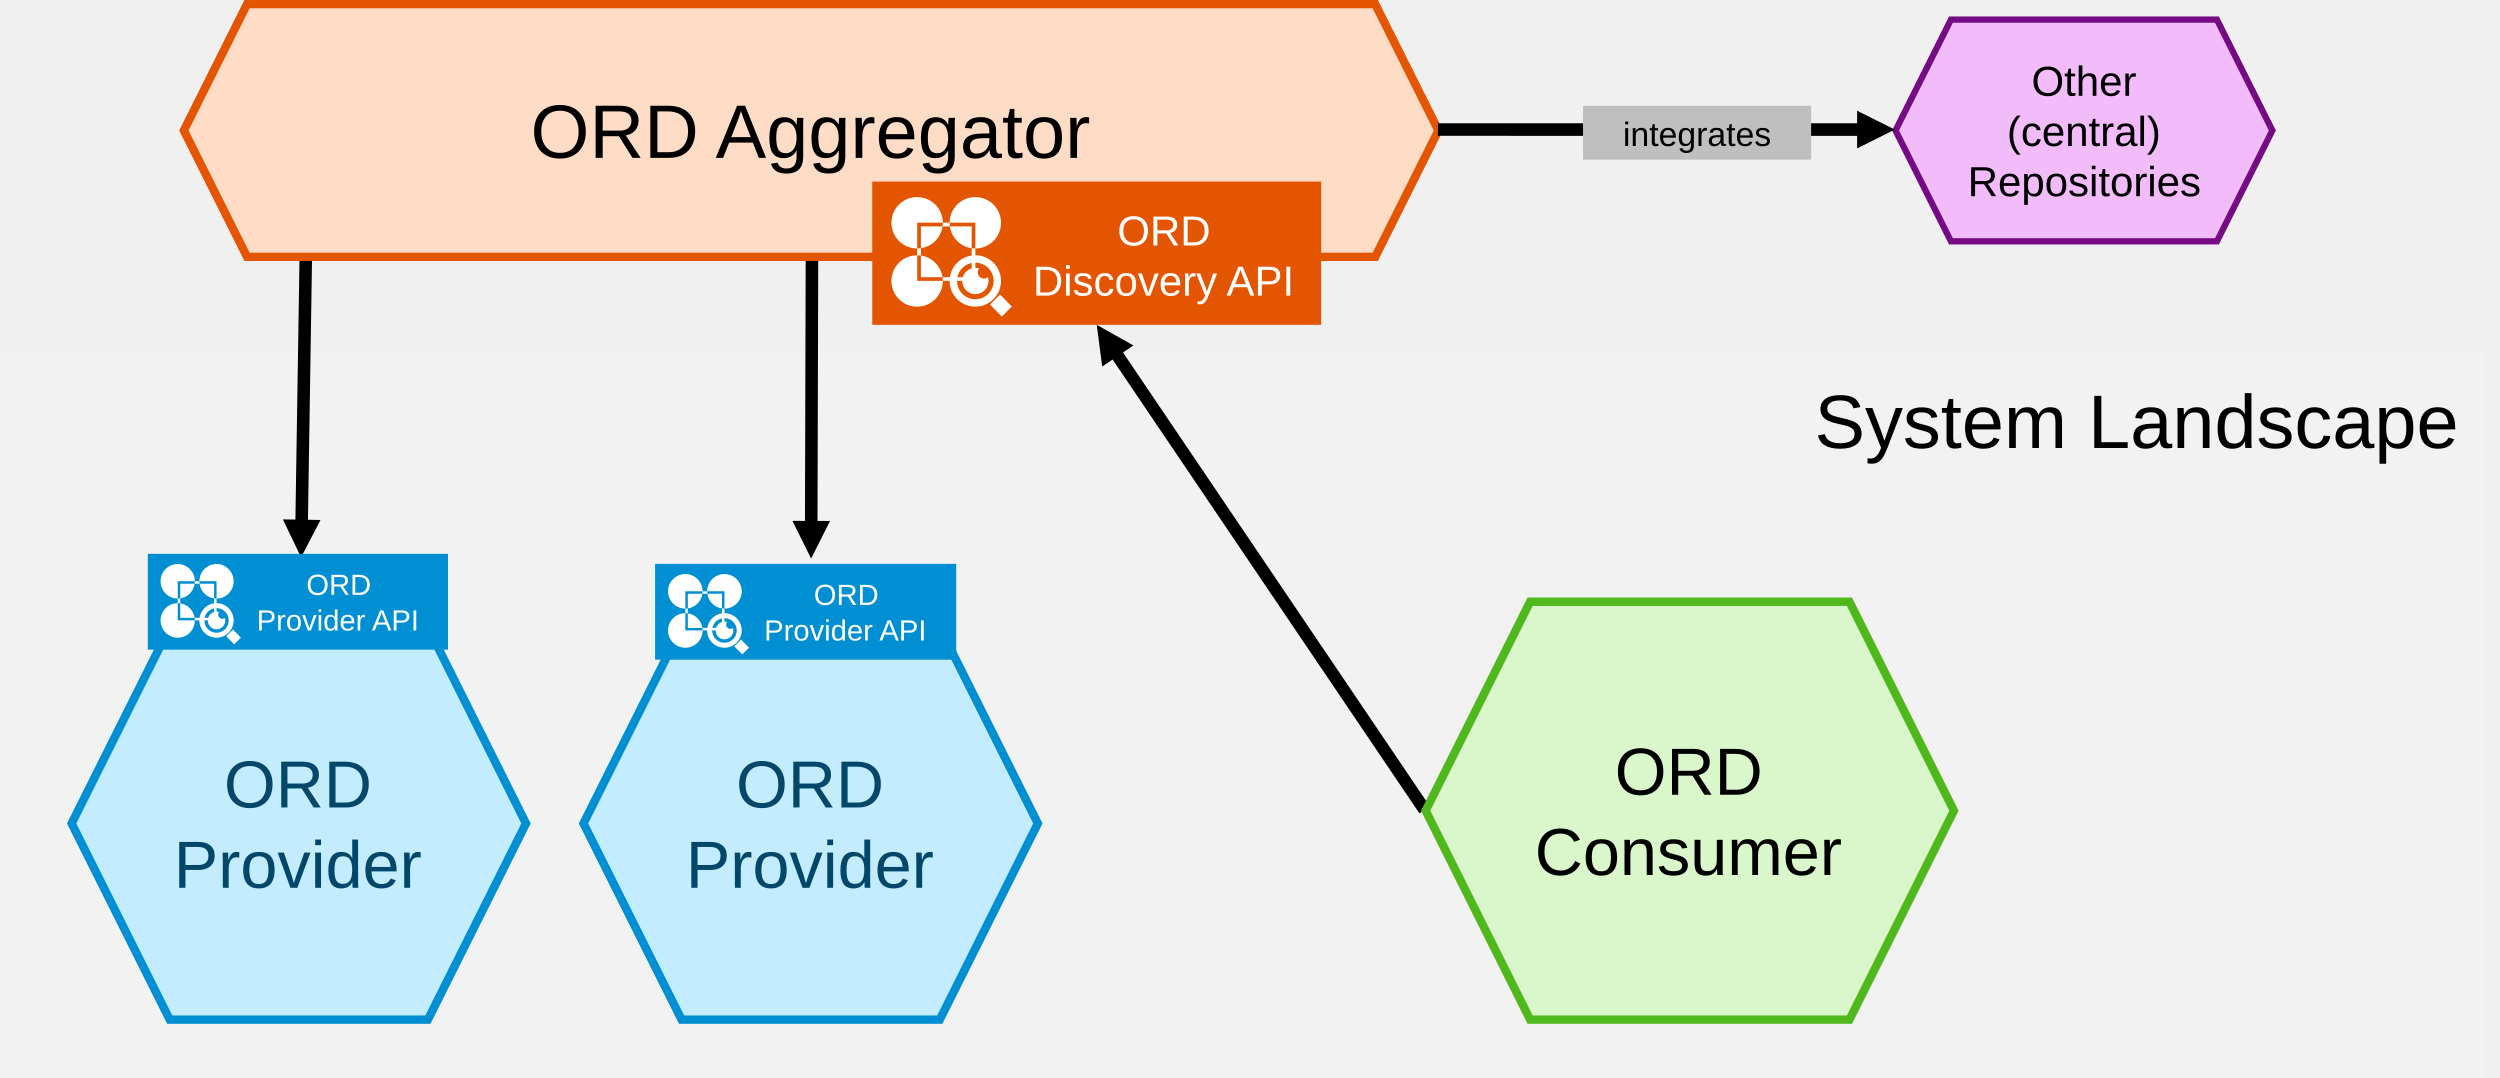
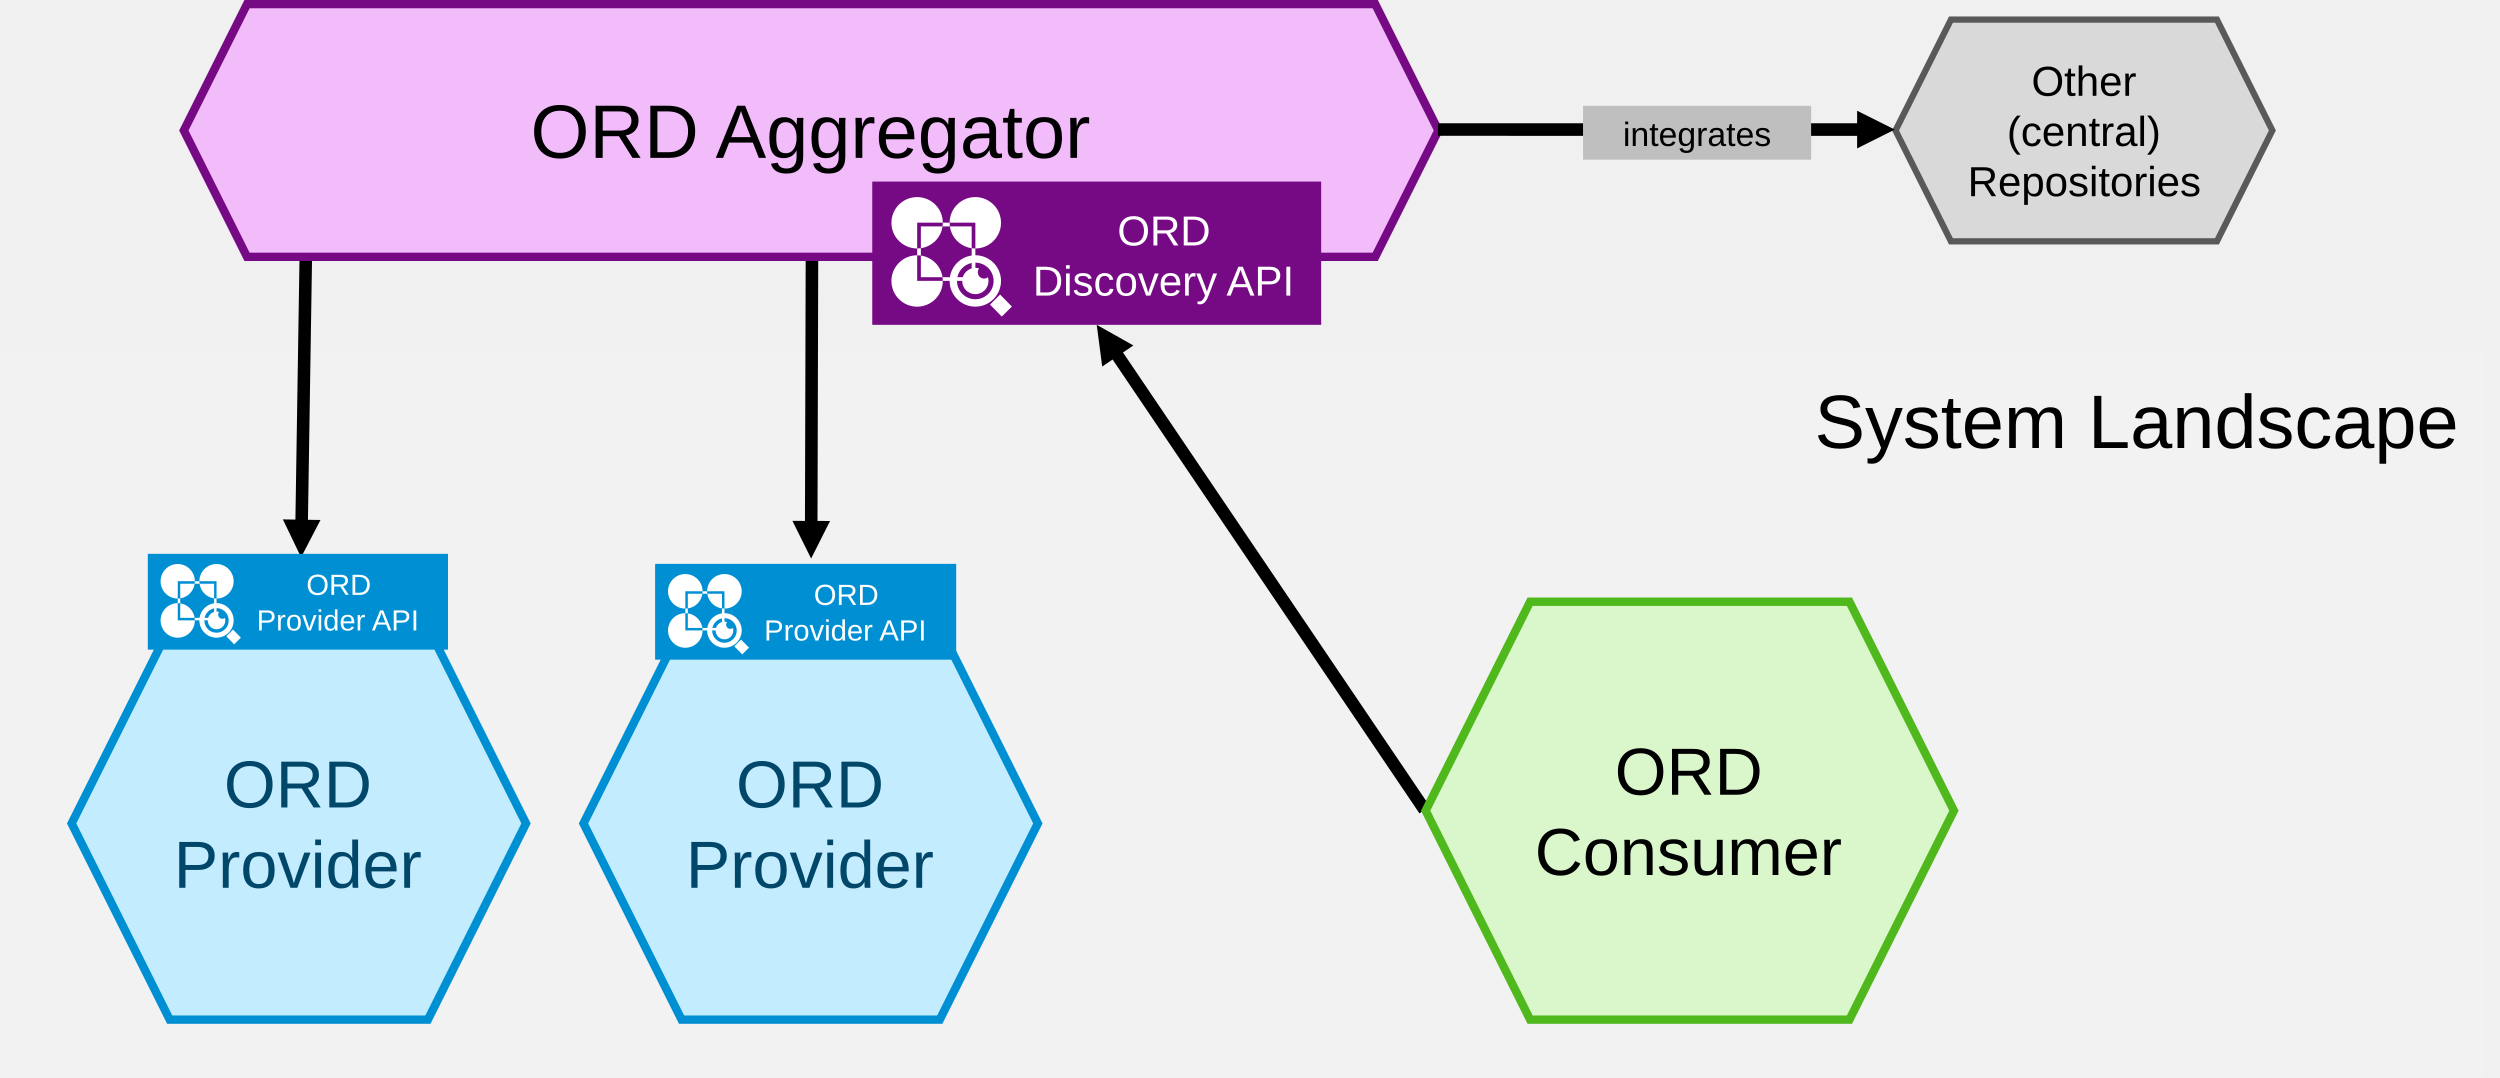
<svg xmlns="http://www.w3.org/2000/svg" width="2740" height="1181" xml:space="preserve" overflow="hidden">
  <g transform="translate(-839 -1020)">
    <rect x="839" y="1405" width="2723" height="796" fill="#F2F2F2" />
    <text font-family="Arial,Arial_MSFontService,sans-serif" font-weight="400" font-size="83" transform="matrix(1 0 0 1 2827.74 1511)">System Landscape</text>
    <path d="M6.875-0.019 8.105 444.794-5.645 444.832-6.875 0.019ZM21.836 437.881 1.325 479.188-19.414 437.995Z" transform="matrix(-1 0 0 1 1729.32 1153)" />
    <path d="M6.874-0.108 12.279 345.336-1.469 345.551-6.874 0.108ZM25.92 338.247 5.943 379.815-15.325 338.892Z" transform="matrix(-1 0 0 1 1174.94 1251)" />
    <path d="M1478.5 1922.5 1586 1707.5 1869 1707.5 1976.5 1922.5 1869 2137.5 1586 2137.5Z" stroke="#008FD3" stroke-width="9.167" stroke-miterlimit="8" fill="#C3ECFF" fill-rule="evenodd" />
    <text fill="#004769" font-family="Arial,Arial_MSFontService,sans-serif" font-weight="400" font-size="73" transform="matrix(1 0 0 1 1645.7 1905)">ORD </text>
    <text fill="#004769" font-family="Arial,Arial_MSFontService,sans-serif" font-weight="400" font-size="73" transform="matrix(1 0 0 1 1590.7 1993)">Provider</text>
    <path d="M2394.7 1911.46 2054.56 1408.33 2065.95 1400.63 2406.09 1903.76ZM2047.02 1421.72 2041 1376 2081.19 1398.62Z" />
    <path d="M917.5 1922.5 1025 1707.5 1308 1707.5 1415.5 1922.5 1308 2137.5 1025 2137.5Z" stroke="#008FD3" stroke-width="9.167" stroke-miterlimit="8" fill="#C3ECFF" fill-rule="evenodd" />
    <text fill="#004769" font-family="Arial,Arial_MSFontService,sans-serif" font-weight="400" font-size="73" transform="matrix(1 0 0 1 1084.45 1905)">ORD </text>
    <text fill="#004769" font-family="Arial,Arial_MSFontService,sans-serif" font-weight="400" font-size="73" transform="matrix(1 0 0 1 1029.45 1993)">Provider</text>
    <path d="M2401.5 1908.5 2516 1679.5 2866 1679.5 2980.5 1908.5 2866 2137.5 2516 2137.5Z" stroke="#4FB81C" stroke-width="9.167" stroke-miterlimit="8" fill="#DAF7CB" fill-rule="evenodd" />
    <text font-family="Arial,Arial_MSFontService,sans-serif" font-weight="400" font-size="73" transform="matrix(1 0 0 1 2608.75 1891)">ORD</text>
    <text font-family="Arial,Arial_MSFontService,sans-serif" font-weight="400" font-size="73" transform="matrix(1 0 0 1 2521.09 1979)">Consumer</text>
-     <path d="M1040.5 1163 1109.75 1024.5 2346.25 1024.5 2415.5 1163 2346.25 1301.5 1109.75 1301.5Z" stroke="#E35500" stroke-width="9.167" stroke-miterlimit="8" fill="#FFDCC6" fill-rule="evenodd" />
+     <path d="M1040.5 1163 1109.75 1024.5 2346.25 1024.5 2415.5 1163 2346.25 1301.5 1109.75 1301.5Z" stroke="#760A85" stroke-width="9.167" stroke-miterlimit="8" fill="#F2BBFA" fill-rule="evenodd" />
    <text font-family="Arial,Arial_MSFontService,sans-serif" font-weight="400" font-size="83" transform="matrix(1 0 0 1 1420.45 1193)">ORD Aggregator</text>
-     <path d="M2916.5 1163 2977.25 1041.5 3268.75 1041.5 3329.5 1163 3268.75 1284.5 2977.25 1284.5Z" stroke="#760A85" stroke-width="6.875" stroke-miterlimit="8" fill="#F2BBFA" fill-rule="evenodd" />
+     <path d="M2916.5 1163 2977.25 1041.5 3268.75 1041.5 3329.5 1163 3268.75 1284.5 2977.25 1284.5Z" stroke="#595959" stroke-width="6.875" stroke-miterlimit="8" fill="#D9D9D9" fill-rule="evenodd" />
    <text font-family="Arial,Arial_MSFontService,sans-serif" font-weight="400" font-size="46" transform="matrix(1 0 0 1 3065.5 1125)">Other</text>
    <text font-family="Arial,Arial_MSFontService,sans-serif" font-weight="400" font-size="46" transform="matrix(1 0 0 1 3038.57 1180)">(central) </text>
    <text font-family="Arial,Arial_MSFontService,sans-serif" font-weight="400" font-size="46" transform="matrix(1 0 0 1 2995.6 1235)">Repositories</text>
    <path d="M2415 1155.12 2881.27 1155.13 2881.27 1168.88 2415 1168.87ZM2874.4 1141.38 2915.65 1162 2874.4 1182.63Z" />
    <rect x="2574" y="1136" width="250" height="59" fill="#BFBFBF" />
    <text font-family="Arial,Arial_MSFontService,sans-serif" font-weight="400" font-size="37" transform="matrix(1 0 0 1 2617.74 1180)">integrates</text>
    <rect x="1001" y="1627" width="329" height="105" fill="#008FD3" />
    <g>
      <g>
        <g>
          <path d="M55.367 37.403C55.487 36.544 55.55 35.667 55.55 34.775 55.55 34.751 55.55 34.726 55.549 34.702L60.524 34.702C60.524 34.726 60.524 34.751 60.524 34.775 60.524 35.667 60.586 36.544 60.706 37.403L55.367 37.403ZM39.515 53.351 39.515 37.403 55.367 37.403C54.214 45.632 47.728 52.15 39.515 53.351ZM39.515 58.723 39.515 53.351C38.633 53.48 37.731 53.548 36.814 53.55L36.814 37.403 36.814 34.702 39.515 34.702 55.549 34.702C55.51 24.366 47.12 16 36.775 16 26.406 16 18 24.406 18 34.775 18 45.144 26.406 53.55 36.775 53.55 36.788 53.55 36.801 53.55 36.814 53.55L36.814 58.525C36.801 58.524 36.788 58.524 36.775 58.524 26.406 58.524 18 66.93 18 77.299 18 87.668 26.406 96.074 36.775 96.074 47.144 96.074 55.55 87.668 55.55 77.299 55.55 77.275 55.55 77.251 55.549 77.226L76.637 77.226 79.338 77.226 79.338 74.525 79.338 53.55C89.689 53.528 98.073 45.131 98.073 34.775 98.073 24.406 89.668 16 79.299 16 68.954 16 60.563 24.366 60.524 34.702L76.637 34.702 79.338 34.702 79.338 37.403 79.338 53.55C79.325 53.55 79.312 53.55 79.299 53.55 78.395 53.55 77.506 53.486 76.637 53.362L76.637 37.403 60.706 37.403C61.863 45.658 68.387 52.191 76.637 53.362L76.637 74.525 55.346 74.525C54.137 66.365 47.679 59.917 39.515 58.723ZM55.346 74.525C55.477 75.407 55.546 76.309 55.549 77.226L39.515 77.226 36.814 77.226 36.814 74.525 36.814 58.525C37.731 58.526 38.633 58.594 39.515 58.723L39.515 74.525 55.346 74.525Z" fill="#FFFFFF" fill-rule="evenodd" transform="matrix(1 0 0 1.00892 997 1622)" />
          <path d="M79.298 90.653C86.683 90.653 92.67 84.666 92.67 77.281 92.67 69.896 86.683 63.909 79.298 63.909 71.913 63.909 65.926 69.896 65.926 77.281 65.926 84.666 71.913 90.653 79.298 90.653ZM79.298 96.055C89.667 96.055 98.073 87.65 98.073 77.281 98.073 66.912 89.667 58.506 79.298 58.506 68.929 58.506 60.523 66.912 60.523 77.281 60.523 87.65 68.929 96.055 79.298 96.055Z" fill="#FFFFFF" fill-rule="evenodd" transform="matrix(1 0 0 1.00892 997 1622)" />
          <path d="M97.392 87.231 105.994 95.991 98.634 103.301 90.031 94.54 97.392 87.231Z" fill="#FFFFFF" fill-rule="evenodd" transform="matrix(1 0 0 1.00892 997 1622)" />
          <path d="M88.532 74.577C87.737 75.2 86.733 75.566 85.644 75.553 83.108 75.522 81.076 73.441 81.107 70.905 81.12 69.855 81.484 68.892 82.086 68.125 81.247 67.874 80.36 67.734 79.442 67.723 74.137 67.659 69.784 71.908 69.72 77.213 69.656 82.518 73.905 86.87 79.21 86.934 84.515 86.999 88.867 82.75 88.931 77.445 88.943 76.448 88.803 75.484 88.532 74.577Z" fill="#FFFFFF" fill-rule="evenodd" transform="matrix(1 0 0 1.00892 997 1622)" />
        </g>
      </g>
    </g>
    <text fill="#FFFFFF" font-family="Arial,Arial_MSFontService,sans-serif" font-weight="400" font-size="32" transform="matrix(1 0 0 1 1174.73 1672)">ORD </text>
    <text fill="#FFFFFF" font-family="Arial,Arial_MSFontService,sans-serif" font-weight="400" font-size="32" transform="matrix(1 0 0 1 1120.3 1711)">Provider API</text>
    <rect x="1557" y="1638" width="330" height="105" fill="#008FD3" />
    <g>
      <g>
        <g>
          <path d="M55.844 37.726C55.965 36.859 56.028 35.974 56.028 35.074 56.028 35.05 56.028 35.025 56.028 35.001L61.046 35.001C61.045 35.025 61.045 35.05 61.045 35.074 61.045 35.974 61.108 36.859 61.23 37.726L55.844 37.726ZM39.855 53.811 39.855 37.726 55.844 37.726C54.681 46.025 48.139 52.599 39.855 53.811ZM39.855 59.229 39.855 53.811C38.966 53.941 38.056 54.009 37.131 54.011L37.131 37.726 37.131 35.001 39.855 35.001 56.028 35.001C55.989 24.576 47.526 16.138 37.092 16.138 26.633 16.138 18.155 24.616 18.155 35.074 18.155 45.533 26.633 54.011 37.092 54.011 37.105 54.011 37.118 54.011 37.131 54.011L37.131 59.029C37.118 59.029 37.105 59.029 37.092 59.029 26.633 59.029 18.155 67.507 18.155 77.965 18.155 88.424 26.633 96.902 37.092 96.902 47.55 96.902 56.028 88.424 56.028 77.965 56.028 77.941 56.028 77.916 56.028 77.892L77.297 77.892 80.022 77.892 80.022 75.167 80.022 54.011C90.462 53.989 98.918 45.52 98.918 35.074 98.918 24.616 90.44 16.138 79.982 16.138 69.548 16.138 61.085 24.576 61.046 35.001L77.297 35.001 80.022 35.001 80.022 37.726 80.022 54.011C80.008 54.011 79.995 54.011 79.982 54.011 79.07 54.011 78.174 53.947 77.297 53.822L77.297 37.726 61.23 37.726C62.396 46.051 68.976 52.641 77.297 53.822L77.297 75.167 55.823 75.167C54.604 66.937 48.09 60.433 39.855 59.229ZM55.823 75.167C55.955 76.057 56.025 76.966 56.028 77.892L39.855 77.892 37.131 77.892 37.131 75.167 37.131 59.029C38.056 59.031 38.966 59.099 39.855 59.229L39.855 75.167 55.823 75.167Z" fill="#FFFFFF" fill-rule="evenodd" transform="matrix(1 0 0 1.0003 1553 1633)" />
          <path d="M79.982 91.434C87.43 91.434 93.469 85.395 93.469 77.947 93.469 70.498 87.43 64.46 79.982 64.46 72.533 64.46 66.495 70.498 66.495 77.947 66.495 85.395 72.533 91.434 79.982 91.434ZM79.982 96.883C90.44 96.883 98.918 88.405 98.918 77.947 98.918 67.488 90.44 59.01 79.982 59.01 69.523 59.01 61.045 67.488 61.045 77.947 61.045 88.405 69.523 96.883 79.982 96.883Z" fill="#FFFFFF" fill-rule="evenodd" transform="matrix(1 0 0 1.0003 1553 1633)" />
          <path d="M98.231 87.982 106.908 96.819 99.484 104.191 90.807 95.355 98.231 87.982Z" fill="#FFFFFF" fill-rule="evenodd" transform="matrix(1 0 0 1.0003 1553 1633)" />
          <path d="M89.295 75.219C88.493 75.848 87.48 76.217 86.383 76.204 83.824 76.173 81.775 74.074 81.806 71.516 81.819 70.457 82.186 69.485 82.793 68.712 81.947 68.459 81.053 68.318 80.126 68.307 74.775 68.243 70.385 72.528 70.321 77.878 70.256 83.229 74.542 87.619 79.892 87.684 85.243 87.748 89.633 83.463 89.698 78.112 89.71 77.107 89.568 76.135 89.295 75.219Z" fill="#FFFFFF" fill-rule="evenodd" transform="matrix(1 0 0 1.0003 1553 1633)" />
        </g>
      </g>
    </g>
    <text fill="#FFFFFF" font-family="Arial,Arial_MSFontService,sans-serif" font-weight="400" font-size="32" transform="matrix(1 0 0 1 1730.93 1683)">ORD </text>
    <text fill="#FFFFFF" font-family="Arial,Arial_MSFontService,sans-serif" font-weight="400" font-size="32" transform="matrix(1 0 0 1 1676.5 1722)">Provider API</text>
-     <rect x="1795" y="1219" width="492" height="157" fill="#E35500" />
+     <rect x="1795" y="1219" width="492" height="157" fill="#760A85" />
    <g>
      <g>
        <g>
          <path d="M83.05 56.105C83.231 54.816 83.324 53.5 83.324 52.162 83.324 52.126 83.324 52.089 83.324 52.053L90.786 52.053C90.786 52.089 90.786 52.126 90.786 52.162 90.786 53.5 90.879 54.816 91.059 56.105L83.05 56.105ZM59.272 80.026 59.272 56.105 83.05 56.105C81.321 68.447 71.592 78.225 59.272 80.026ZM59.272 88.084 59.272 80.026C57.949 80.22 56.596 80.321 55.22 80.324L55.22 56.105 55.22 52.053 59.272 52.053 83.324 52.053C83.265 36.55 70.679 24 55.162 24 39.609 24 27 36.609 27 52.162 27 67.716 39.609 80.324 55.162 80.324 55.181 80.324 55.201 80.324 55.22 80.324L55.22 87.787C55.201 87.787 55.181 87.787 55.162 87.787 39.609 87.787 27 100.395 27 115.949 27 131.502 39.609 144.111 55.162 144.111 70.716 144.111 83.324 131.502 83.324 115.949 83.324 115.912 83.324 115.876 83.324 115.839L114.955 115.839 119.007 115.839 119.007 111.787 119.007 80.324C134.533 80.292 147.11 67.696 147.11 52.162 147.11 36.609 134.501 24 118.948 24 103.431 24 90.845 36.55 90.786 52.053L114.955 52.053 119.007 52.053 119.007 56.105 119.007 80.324C118.987 80.324 118.967 80.324 118.948 80.324 117.592 80.324 116.259 80.228 114.955 80.043L114.955 56.105 91.059 56.105C92.794 68.487 102.58 78.287 114.955 80.043L114.955 111.787 83.019 111.787C81.206 99.548 71.519 89.875 59.272 88.084ZM83.019 111.787C83.215 113.11 83.319 114.463 83.324 115.839L59.272 115.839 55.22 115.839 55.22 111.787 55.22 87.787C56.596 87.789 57.949 87.891 59.272 88.084L59.272 111.787 83.019 111.787Z" fill="#FFFFFF" fill-rule="evenodd" transform="matrix(1 0 0 1 1789 1212)" />
          <path d="M118.947 135.979C130.025 135.979 139.005 126.999 139.005 115.921 139.005 104.843 130.025 95.863 118.947 95.863 107.87 95.863 98.889 104.843 98.889 115.921 98.889 126.999 107.87 135.979 118.947 135.979ZM118.947 144.083C134.501 144.083 147.109 131.474 147.109 115.921 147.109 100.367 134.501 87.759 118.947 87.759 103.394 87.759 90.785 100.367 90.785 115.921 90.785 131.474 103.394 144.083 118.947 144.083Z" fill="#FFFFFF" fill-rule="evenodd" transform="matrix(1 0 0 1 1789 1212)" />
          <path d="M146.088 130.846 158.991 143.987 147.95 154.952 135.047 141.811 146.088 130.846Z" fill="#FFFFFF" fill-rule="evenodd" transform="matrix(1 0 0 1 1789 1212)" />
          <path d="M132.798 111.865C131.606 112.799 130.099 113.349 128.467 113.329 124.662 113.283 121.615 110.162 121.66 106.357 121.679 104.782 122.225 103.337 123.128 102.188 121.871 101.811 120.54 101.602 119.162 101.585 111.205 101.489 104.676 107.862 104.58 115.819 104.484 123.777 110.857 130.306 118.814 130.402 126.772 130.498 133.301 124.125 133.397 116.167 133.415 114.672 133.204 113.226 132.798 111.865Z" fill="#FFFFFF" fill-rule="evenodd" transform="matrix(1 0 0 1 1789 1212)" />
        </g>
      </g>
    </g>
    <text fill="#FFFFFF" font-family="Arial,Arial_MSFontService,sans-serif" font-weight="400" font-size="46" transform="matrix(1 0 0 1 2063.61 1289)">ORD </text>
    <text fill="#FFFFFF" font-family="Arial,Arial_MSFontService,sans-serif" font-weight="400" font-size="46" transform="matrix(1 0 0 1 1971.07 1344)">Discovery API</text>
  </g>
</svg>
